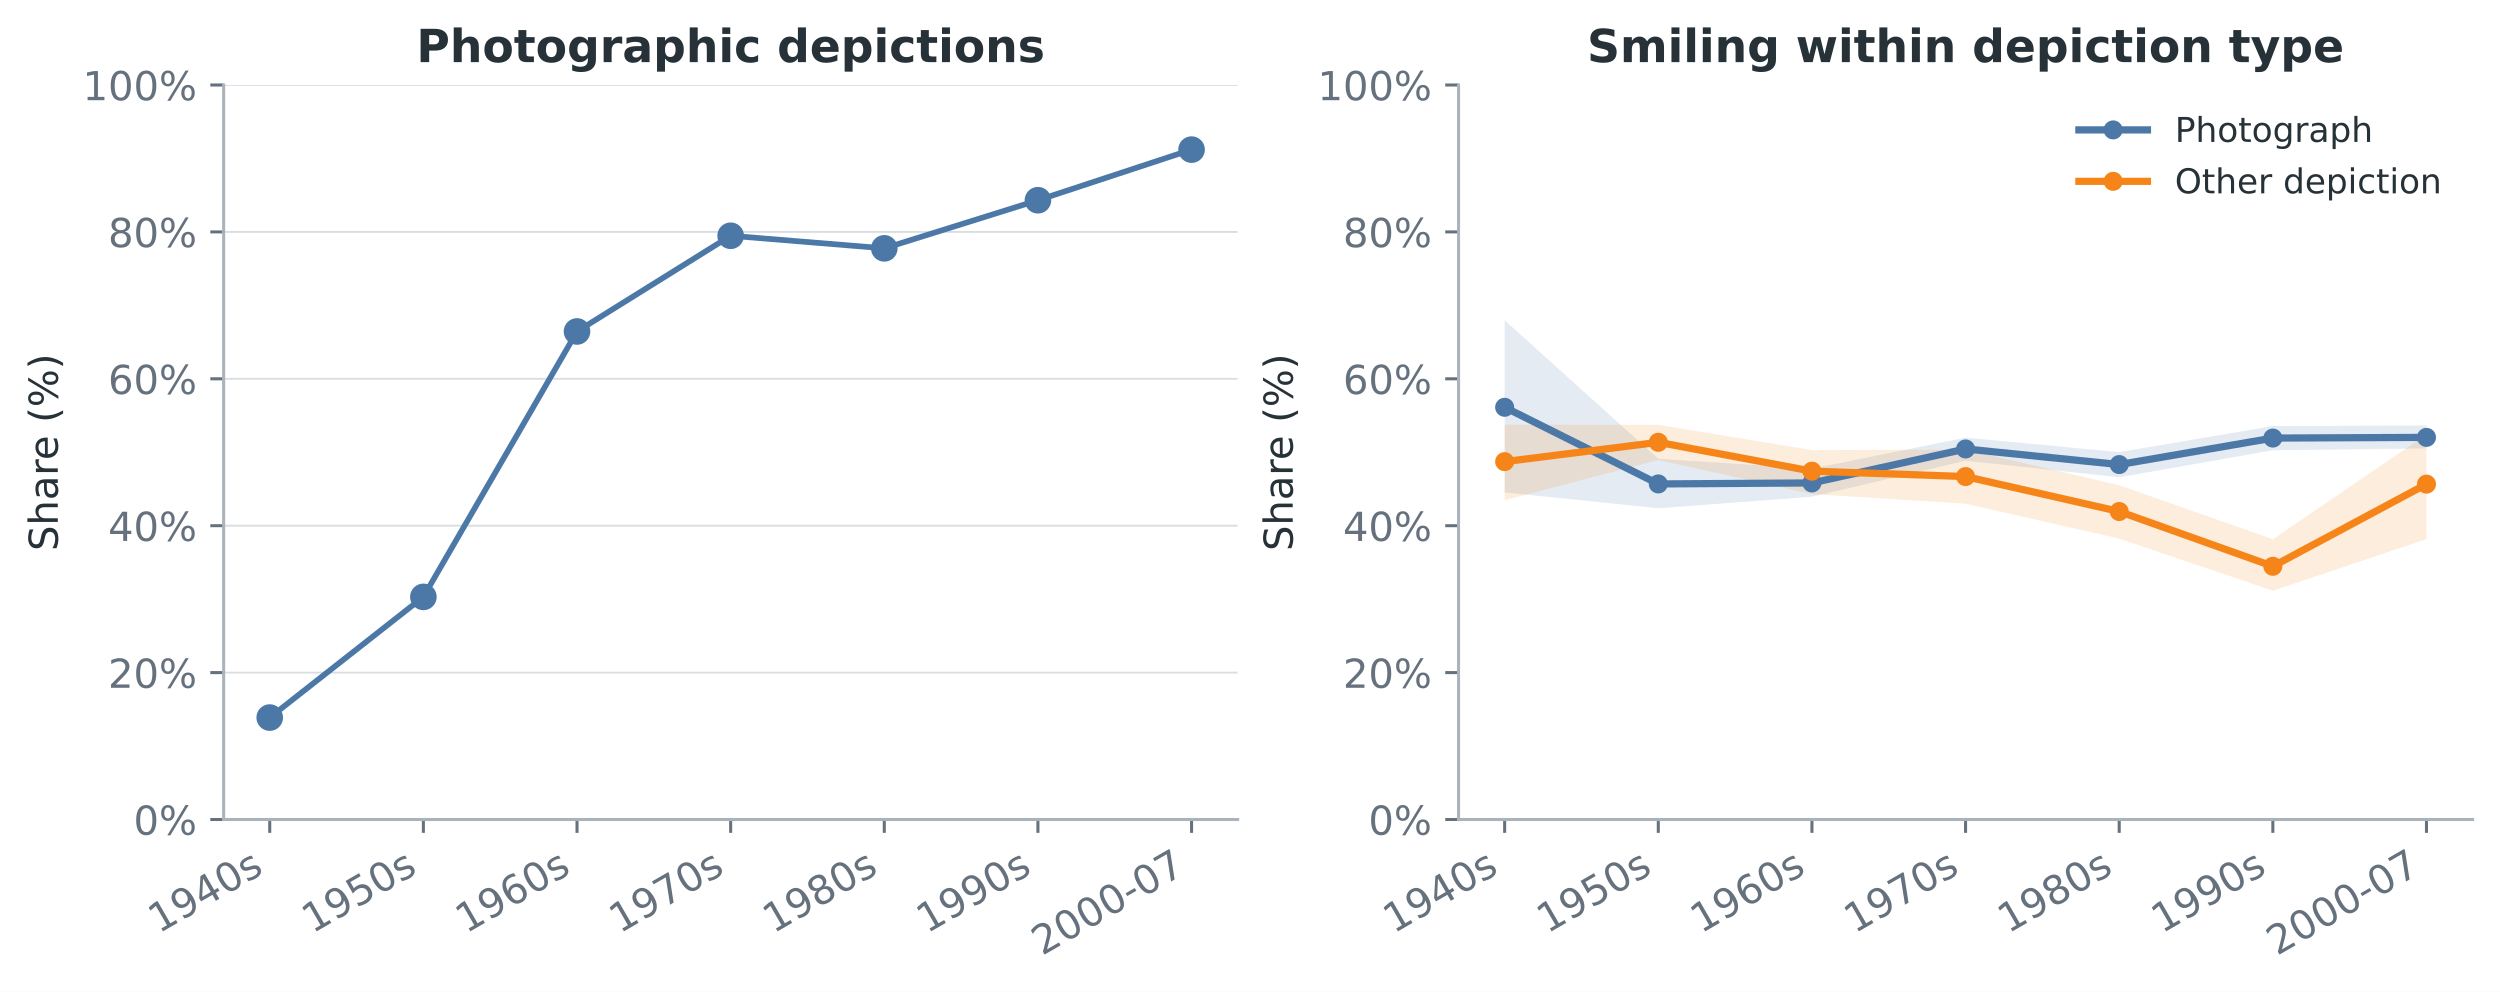
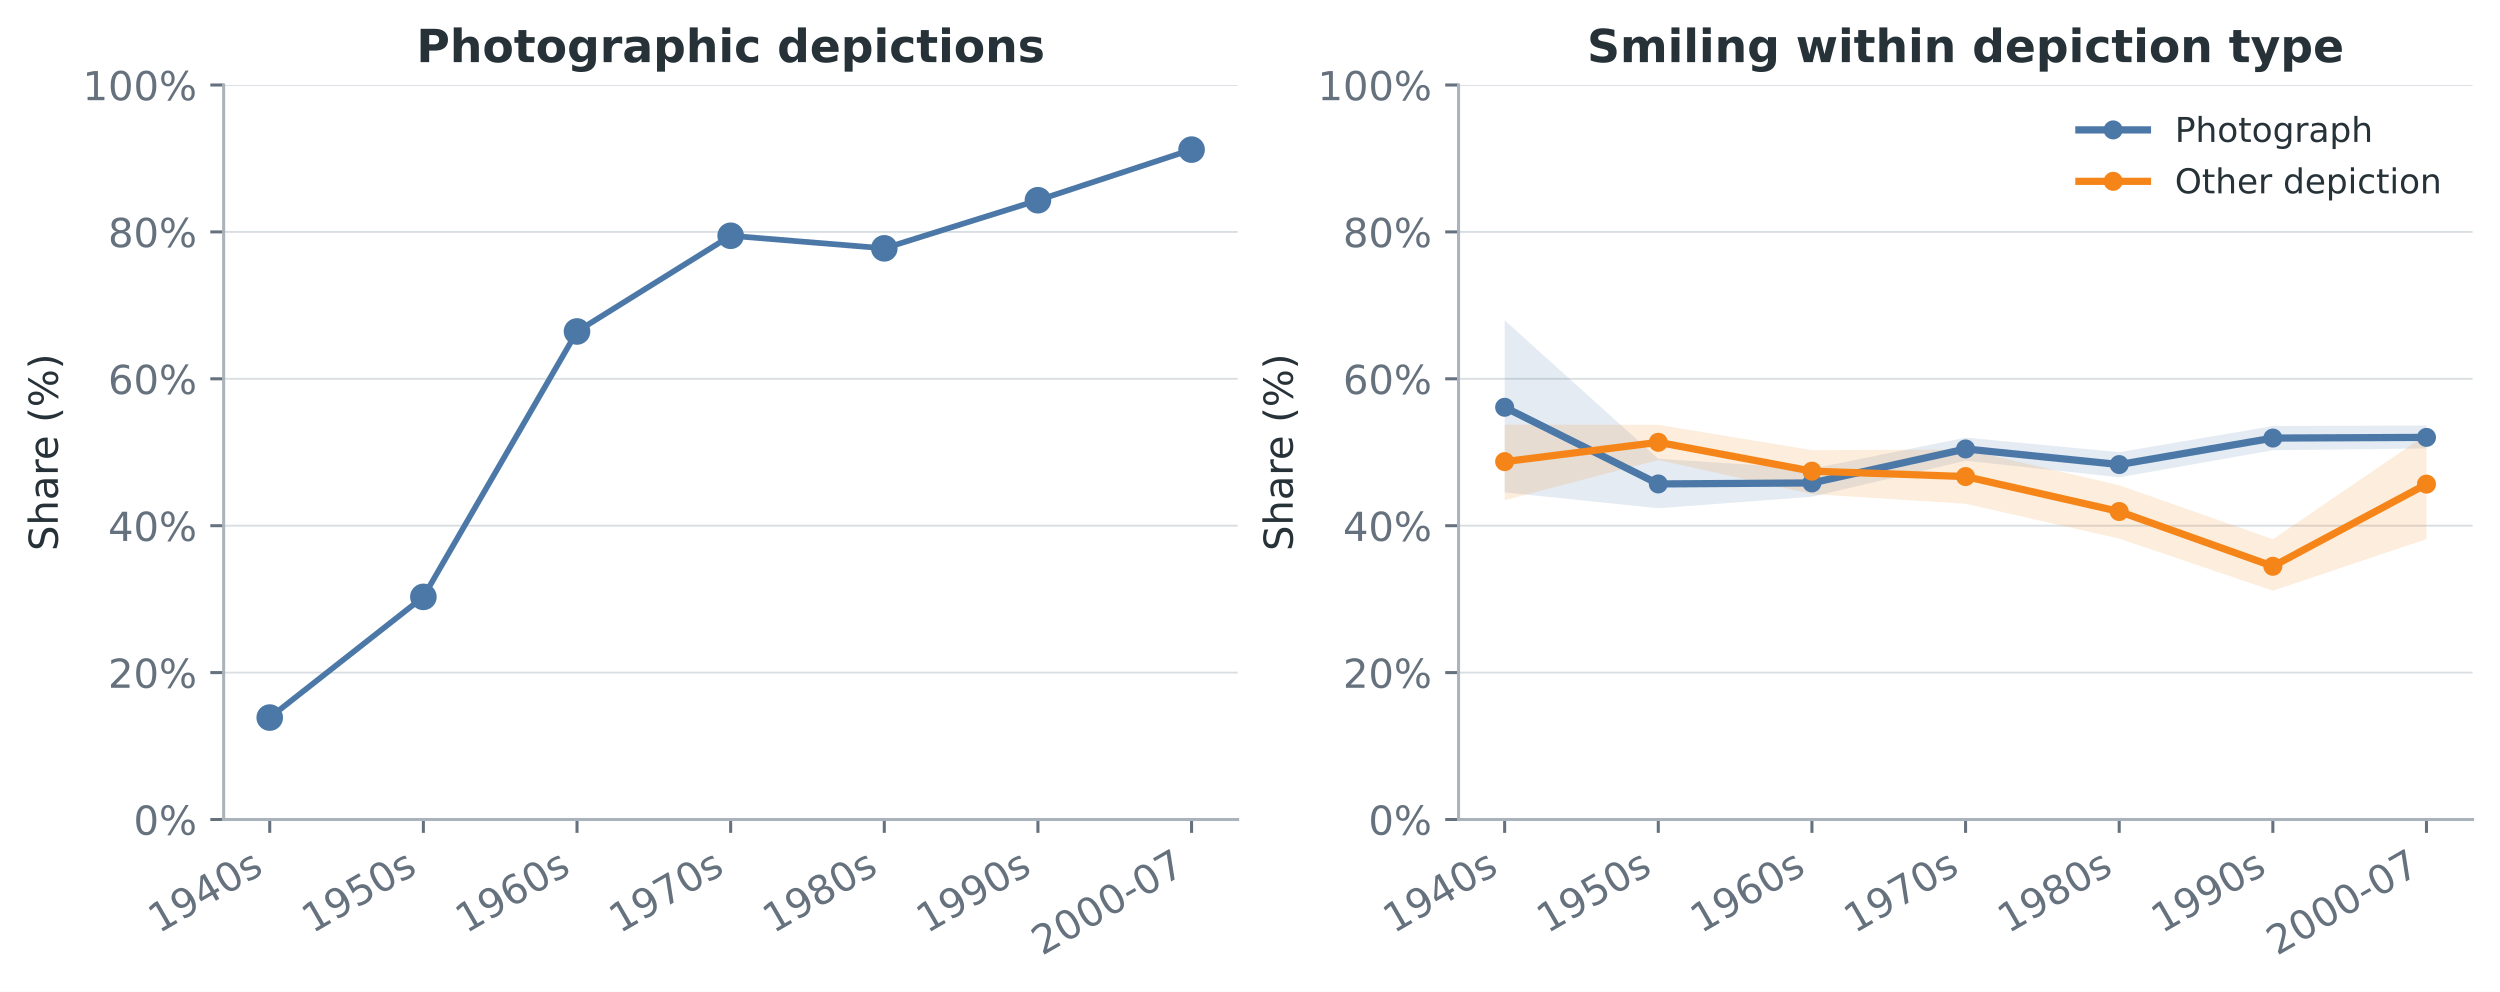
<svg xmlns="http://www.w3.org/2000/svg" xmlns:xlink="http://www.w3.org/1999/xlink" width="656.4pt" height="260.4pt" viewBox="0 0 656.4 260.4" version="1.1">
  <defs>
    <style type="text/css">*{stroke-linejoin: round; stroke-linecap: butt}</style>
  </defs>
  <g id="figure_1">
    <g id="patch_1">
      <path d="M 0 260.4  L 656.4 260.4  L 656.4 0  L 0 0  z " style="fill: #ffffff" />
    </g>
    <g id="axes_1">
      <g id="patch_2">
        <path d="M 58.719 215.17  L 324.96 215.17  L 324.96 22.318  L 58.719 22.318  z " style="fill: #ffffff" />
      </g>
      <g id="matplotlib.axis_1">
        <g id="xtick_1">
          <g id="line2d_1">
            <defs>
              <path id="m5f13f704b6" d="M 0 0  L 0 3.5  " style="stroke: #66717e; stroke-width: 0.8" />
            </defs>
            <g>
              <use xlink:href="#m5f13f704b6" x="70.821" y="215.17" style="fill: #66717e; stroke: #66717e; stroke-width: 0.8" />
            </g>
          </g>
          <g id="text_1">
            <text style="font-size: 10.5px; font-family: 'DejaVu Sans'; fill: #66717e" transform="translate(41.68055 245.1752) rotate(-30)">1940s</text>
          </g>
        </g>
        <g id="xtick_2">
          <g id="line2d_2">
            <g>
              <use xlink:href="#m5f13f704b6" x="111.161" y="215.17" style="fill: #66717e; stroke: #66717e; stroke-width: 0.8" />
            </g>
          </g>
          <g id="text_2">
            <text style="font-size: 10.5px; font-family: 'DejaVu Sans'; fill: #66717e" transform="translate(82.02001 245.1752) rotate(-30)">1950s</text>
          </g>
        </g>
        <g id="xtick_3">
          <g id="line2d_3">
            <g>
              <use xlink:href="#m5f13f704b6" x="151.5" y="215.17" style="fill: #66717e; stroke: #66717e; stroke-width: 0.8" />
            </g>
          </g>
          <g id="text_3">
            <text style="font-size: 10.5px; font-family: 'DejaVu Sans'; fill: #66717e" transform="translate(122.3595 245.1752) rotate(-30)">1960s</text>
          </g>
        </g>
        <g id="xtick_4">
          <g id="line2d_4">
            <g>
              <use xlink:href="#m5f13f704b6" x="191.84" y="215.17" style="fill: #66717e; stroke: #66717e; stroke-width: 0.8" />
            </g>
          </g>
          <g id="text_4">
            <text style="font-size: 10.5px; font-family: 'DejaVu Sans'; fill: #66717e" transform="translate(162.6989 245.1752) rotate(-30)">1970s</text>
          </g>
        </g>
        <g id="xtick_5">
          <g id="line2d_5">
            <g>
              <use xlink:href="#m5f13f704b6" x="232.179" y="215.17" style="fill: #66717e; stroke: #66717e; stroke-width: 0.8" />
            </g>
          </g>
          <g id="text_5">
            <text style="font-size: 10.5px; font-family: 'DejaVu Sans'; fill: #66717e" transform="translate(203.0384 245.1752) rotate(-30)">1980s</text>
          </g>
        </g>
        <g id="xtick_6">
          <g id="line2d_6">
            <g>
              <use xlink:href="#m5f13f704b6" x="272.518" y="215.17" style="fill: #66717e; stroke: #66717e; stroke-width: 0.8" />
            </g>
          </g>
          <g id="text_6">
            <text style="font-size: 10.5px; font-family: 'DejaVu Sans'; fill: #66717e" transform="translate(243.3778 245.1752) rotate(-30)">1990s</text>
          </g>
        </g>
        <g id="xtick_7">
          <g id="line2d_7">
            <g>
              <use xlink:href="#m5f13f704b6" x="312.858" y="215.17" style="fill: #66717e; stroke: #66717e; stroke-width: 0.8" />
            </g>
          </g>
          <g id="text_7">
            <text style="font-size: 10.5px; font-family: 'DejaVu Sans'; fill: #66717e" transform="translate(273.6025 251.015) rotate(-30)">2000-07</text>
          </g>
        </g>
      </g>
      <g id="matplotlib.axis_2">
        <g id="ytick_1">
          <g id="line2d_8">
            <path d="M 58.719 215.17  L 324.96 215.17  " clip-path="url(#p7da5b1f75e)" style="fill: none; stroke: #d9dee3; stroke-width: 0.5; stroke-linecap: square" />
          </g>
          <g id="line2d_9">
            <defs>
              <path id="m2076fd8b33" d="M 0 0  L -3.5 0  " style="stroke: #66717e; stroke-width: 0.8" />
            </defs>
            <g>
              <use xlink:href="#m2076fd8b33" x="58.719" y="215.17" style="fill: #66717e; stroke: #66717e; stroke-width: 0.8" />
            </g>
          </g>
          <g id="text_8">
            <text style="font-size: 10.5px; font-family: 'DejaVu Sans'; text-anchor: end; fill: #66717e" x="51.719" y="219.159" transform="rotate(-0 51.71934 219.159)">0%</text>
          </g>
        </g>
        <g id="ytick_2">
          <g id="line2d_10">
            <path d="M 58.719 176.6  L 324.96 176.6  " clip-path="url(#p7da5b1f75e)" style="fill: none; stroke: #d9dee3; stroke-width: 0.5; stroke-linecap: square" />
          </g>
          <g id="line2d_11">
            <g>
              <use xlink:href="#m2076fd8b33" x="58.719" y="176.6" style="fill: #66717e; stroke: #66717e; stroke-width: 0.8" />
            </g>
          </g>
          <g id="text_9">
            <text style="font-size: 10.5px; font-family: 'DejaVu Sans'; text-anchor: end; fill: #66717e" x="51.719" y="180.589" transform="rotate(-0 51.71934 180.5886)">20%</text>
          </g>
        </g>
        <g id="ytick_3">
          <g id="line2d_12">
            <path d="M 58.719 138.029  L 324.96 138.029  " clip-path="url(#p7da5b1f75e)" style="fill: none; stroke: #d9dee3; stroke-width: 0.5; stroke-linecap: square" />
          </g>
          <g id="line2d_13">
            <g>
              <use xlink:href="#m2076fd8b33" x="58.719" y="138.029" style="fill: #66717e; stroke: #66717e; stroke-width: 0.8" />
            </g>
          </g>
          <g id="text_10">
            <text style="font-size: 10.5px; font-family: 'DejaVu Sans'; text-anchor: end; fill: #66717e" x="51.719" y="142.018" transform="rotate(-0 51.71934 142.0182)">40%</text>
          </g>
        </g>
        <g id="ytick_4">
          <g id="line2d_14">
            <path d="M 58.719 99.459  L 324.96 99.459  " clip-path="url(#p7da5b1f75e)" style="fill: none; stroke: #d9dee3; stroke-width: 0.5; stroke-linecap: square" />
          </g>
          <g id="line2d_15">
            <g>
              <use xlink:href="#m2076fd8b33" x="58.719" y="99.459" style="fill: #66717e; stroke: #66717e; stroke-width: 0.8" />
            </g>
          </g>
          <g id="text_11">
            <text style="font-size: 10.5px; font-family: 'DejaVu Sans'; text-anchor: end; fill: #66717e" x="51.719" y="103.448" transform="rotate(-0 51.71934 103.4478)">60%</text>
          </g>
        </g>
        <g id="ytick_5">
          <g id="line2d_16">
            <path d="M 58.719 60.889  L 324.96 60.889  " clip-path="url(#p7da5b1f75e)" style="fill: none; stroke: #d9dee3; stroke-width: 0.5; stroke-linecap: square" />
          </g>
          <g id="line2d_17">
            <g>
              <use xlink:href="#m2076fd8b33" x="58.719" y="60.889" style="fill: #66717e; stroke: #66717e; stroke-width: 0.8" />
            </g>
          </g>
          <g id="text_12">
            <text style="font-size: 10.5px; font-family: 'DejaVu Sans'; text-anchor: end; fill: #66717e" x="51.719" y="64.877" transform="rotate(-0 51.71934 64.87732)">80%</text>
          </g>
        </g>
        <g id="ytick_6">
          <g id="line2d_18">
            <path d="M 58.719 22.318  L 324.96 22.318  " clip-path="url(#p7da5b1f75e)" style="fill: none; stroke: #d9dee3; stroke-width: 0.5; stroke-linecap: square" />
          </g>
          <g id="line2d_19">
            <g>
              <use xlink:href="#m2076fd8b33" x="58.719" y="22.318" style="fill: #66717e; stroke: #66717e; stroke-width: 0.8" />
            </g>
          </g>
          <g id="text_13">
            <text style="font-size: 10.5px; font-family: 'DejaVu Sans'; text-anchor: end; fill: #66717e" x="51.719" y="26.307" transform="rotate(-0 51.71934 26.3069)">100%</text>
          </g>
        </g>
        <g id="text_14">
          <text style="font-size: 10.5px; font-family: 'DejaVu Sans'; text-anchor: middle; fill: #263238" x="15.178" y="118.744" transform="rotate(-90 15.17836 118.7442)">Share (%)</text>
        </g>
      </g>
      <g id="line2d_20">
        <path d="M 70.821 188.406  L 111.161 156.72  L 151.5 87.03  L 191.84 61.903  L 232.179 65.205  L 272.518 52.574  L 312.858 39.282  " clip-path="url(#p7da5b1f75e)" style="fill: none; stroke: #4c78a8; stroke-width: 1.5; stroke-linecap: square" />
        <defs>
          <path id="m9fb31e7bcd" d="M 0 3  C 0.796 3 1.559 2.684 2.121 2.121  C 2.684 1.559 3 0.796 3 0  C 3 -0.796 2.684 -1.559 2.121 -2.121  C 1.559 -2.684 0.796 -3 0 -3  C -0.796 -3 -1.559 -2.684 -2.121 -2.121  C -2.684 -1.559 -3 -0.796 -3 0  C -3 0.796 -2.684 1.559 -2.121 2.121  C -1.559 2.684 -0.796 3 0 3  z " style="stroke: #4c78a8" />
        </defs>
        <g clip-path="url(#p7da5b1f75e)">
          <use xlink:href="#m9fb31e7bcd" x="70.821" y="188.406" style="fill: #4c78a8; stroke: #4c78a8" />
          <use xlink:href="#m9fb31e7bcd" x="111.161" y="156.72" style="fill: #4c78a8; stroke: #4c78a8" />
          <use xlink:href="#m9fb31e7bcd" x="151.5" y="87.03" style="fill: #4c78a8; stroke: #4c78a8" />
          <use xlink:href="#m9fb31e7bcd" x="191.84" y="61.903" style="fill: #4c78a8; stroke: #4c78a8" />
          <use xlink:href="#m9fb31e7bcd" x="232.179" y="65.205" style="fill: #4c78a8; stroke: #4c78a8" />
          <use xlink:href="#m9fb31e7bcd" x="272.518" y="52.574" style="fill: #4c78a8; stroke: #4c78a8" />
          <use xlink:href="#m9fb31e7bcd" x="312.858" y="39.282" style="fill: #4c78a8; stroke: #4c78a8" />
        </g>
      </g>
      <g id="patch_3">
        <path d="M 58.719 215.17  L 58.719 22.318  " style="fill: none; stroke: #aab3bc; stroke-width: 0.8; stroke-linejoin: miter; stroke-linecap: square" />
      </g>
      <g id="patch_4">
        <path d="M 58.719 215.17  L 324.96 215.17  " style="fill: none; stroke: #aab3bc; stroke-width: 0.8; stroke-linejoin: miter; stroke-linecap: square" />
      </g>
      <g id="text_15">
        <text style="font-weight: 700; font-size: 12px; font-family: 'DejaVu Sans'; text-anchor: middle; fill: #263238" x="191.84" y="16.318" transform="rotate(-0 191.8395 16.31812)">Photographic depictions</text>
      </g>
    </g>
    <g id="axes_2">
      <g id="patch_5">
        <path d="M 382.959 215.17  L 649.2 215.17  L 649.2 22.318  L 382.959 22.318  z " style="fill: #ffffff" />
      </g>
      <g id="matplotlib.axis_3">
        <g id="xtick_8">
          <g id="line2d_21">
            <g>
              <use xlink:href="#m5f13f704b6" x="395.061" y="215.17" style="fill: #66717e; stroke: #66717e; stroke-width: 0.8" />
            </g>
          </g>
          <g id="text_16">
            <text style="font-size: 10.5px; font-family: 'DejaVu Sans'; fill: #66717e" transform="translate(365.9203 245.1752) rotate(-30)">1940s</text>
          </g>
        </g>
        <g id="xtick_9">
          <g id="line2d_22">
            <g>
              <use xlink:href="#m5f13f704b6" x="435.4" y="215.17" style="fill: #66717e; stroke: #66717e; stroke-width: 0.8" />
            </g>
          </g>
          <g id="text_17">
            <text style="font-size: 10.5px; font-family: 'DejaVu Sans'; fill: #66717e" transform="translate(406.2598 245.1752) rotate(-30)">1950s</text>
          </g>
        </g>
        <g id="xtick_10">
          <g id="line2d_23">
            <g>
              <use xlink:href="#m5f13f704b6" x="475.74" y="215.17" style="fill: #66717e; stroke: #66717e; stroke-width: 0.8" />
            </g>
          </g>
          <g id="text_18">
            <text style="font-size: 10.5px; font-family: 'DejaVu Sans'; fill: #66717e" transform="translate(446.5992 245.1752) rotate(-30)">1960s</text>
          </g>
        </g>
        <g id="xtick_11">
          <g id="line2d_24">
            <g>
              <use xlink:href="#m5f13f704b6" x="516.079" y="215.17" style="fill: #66717e; stroke: #66717e; stroke-width: 0.8" />
            </g>
          </g>
          <g id="text_19">
            <text style="font-size: 10.5px; font-family: 'DejaVu Sans'; fill: #66717e" transform="translate(486.9387 245.1752) rotate(-30)">1970s</text>
          </g>
        </g>
        <g id="xtick_12">
          <g id="line2d_25">
            <g>
              <use xlink:href="#m5f13f704b6" x="556.419" y="215.17" style="fill: #66717e; stroke: #66717e; stroke-width: 0.8" />
            </g>
          </g>
          <g id="text_20">
            <text style="font-size: 10.5px; font-family: 'DejaVu Sans'; fill: #66717e" transform="translate(527.2781 245.1752) rotate(-30)">1980s</text>
          </g>
        </g>
        <g id="xtick_13">
          <g id="line2d_26">
            <g>
              <use xlink:href="#m5f13f704b6" x="596.758" y="215.17" style="fill: #66717e; stroke: #66717e; stroke-width: 0.8" />
            </g>
          </g>
          <g id="text_21">
            <text style="font-size: 10.5px; font-family: 'DejaVu Sans'; fill: #66717e" transform="translate(567.6176 245.1752) rotate(-30)">1990s</text>
          </g>
        </g>
        <g id="xtick_14">
          <g id="line2d_27">
            <g>
              <use xlink:href="#m5f13f704b6" x="637.098" y="215.17" style="fill: #66717e; stroke: #66717e; stroke-width: 0.8" />
            </g>
          </g>
          <g id="text_22">
            <text style="font-size: 10.5px; font-family: 'DejaVu Sans'; fill: #66717e" transform="translate(597.8422 251.015) rotate(-30)">2000-07</text>
          </g>
        </g>
      </g>
      <g id="matplotlib.axis_4">
        <g id="ytick_7">
          <g id="line2d_28">
+             <path d="M 382.959 215.17  L 649.2 215.17  " clip-path="url(#p6e5d444b33)" style="fill: none; stroke: #d9dee3; stroke-width: 0.5; stroke-linecap: square" />
+           </g>
+           <g id="line2d_29">
            <g>
              <use xlink:href="#m2076fd8b33" x="382.959" y="215.17" style="fill: #66717e; stroke: #66717e; stroke-width: 0.8" />
            </g>
          </g>
          <g id="text_23">
            <text style="font-size: 10.5px; font-family: 'DejaVu Sans'; text-anchor: end; fill: #66717e" x="375.959" y="219.159" transform="rotate(-0 375.9591 219.159)">0%</text>
          </g>
        </g>
        <g id="ytick_8">
-           <g id="line2d_29">
+           <g id="line2d_30">
+             <path d="M 382.959 176.6  L 649.2 176.6  " clip-path="url(#p6e5d444b33)" style="fill: none; stroke: #d9dee3; stroke-width: 0.5; stroke-linecap: square" />
+           </g>
+           <g id="line2d_31">
            <g>
              <use xlink:href="#m2076fd8b33" x="382.959" y="176.6" style="fill: #66717e; stroke: #66717e; stroke-width: 0.8" />
            </g>
          </g>
          <g id="text_24">
            <text style="font-size: 10.5px; font-family: 'DejaVu Sans'; text-anchor: end; fill: #66717e" x="375.959" y="180.589" transform="rotate(-0 375.9591 180.5886)">20%</text>
          </g>
        </g>
        <g id="ytick_9">
-           <g id="line2d_30">
+           <g id="line2d_32">
+             <path d="M 382.959 138.029  L 649.2 138.029  " clip-path="url(#p6e5d444b33)" style="fill: none; stroke: #d9dee3; stroke-width: 0.5; stroke-linecap: square" />
+           </g>
+           <g id="line2d_33">
            <g>
              <use xlink:href="#m2076fd8b33" x="382.959" y="138.029" style="fill: #66717e; stroke: #66717e; stroke-width: 0.8" />
            </g>
          </g>
          <g id="text_25">
            <text style="font-size: 10.5px; font-family: 'DejaVu Sans'; text-anchor: end; fill: #66717e" x="375.959" y="142.018" transform="rotate(-0 375.9591 142.0182)">40%</text>
          </g>
        </g>
        <g id="ytick_10">
-           <g id="line2d_31">
+           <g id="line2d_34">
+             <path d="M 382.959 99.459  L 649.2 99.459  " clip-path="url(#p6e5d444b33)" style="fill: none; stroke: #d9dee3; stroke-width: 0.5; stroke-linecap: square" />
+           </g>
+           <g id="line2d_35">
            <g>
              <use xlink:href="#m2076fd8b33" x="382.959" y="99.459" style="fill: #66717e; stroke: #66717e; stroke-width: 0.8" />
            </g>
          </g>
          <g id="text_26">
            <text style="font-size: 10.5px; font-family: 'DejaVu Sans'; text-anchor: end; fill: #66717e" x="375.959" y="103.448" transform="rotate(-0 375.9591 103.4478)">60%</text>
          </g>
        </g>
        <g id="ytick_11">
-           <g id="line2d_32">
+           <g id="line2d_36">
+             <path d="M 382.959 60.889  L 649.2 60.889  " clip-path="url(#p6e5d444b33)" style="fill: none; stroke: #d9dee3; stroke-width: 0.5; stroke-linecap: square" />
+           </g>
+           <g id="line2d_37">
            <g>
              <use xlink:href="#m2076fd8b33" x="382.959" y="60.889" style="fill: #66717e; stroke: #66717e; stroke-width: 0.8" />
            </g>
          </g>
          <g id="text_27">
            <text style="font-size: 10.5px; font-family: 'DejaVu Sans'; text-anchor: end; fill: #66717e" x="375.959" y="64.877" transform="rotate(-0 375.9591 64.87732)">80%</text>
          </g>
        </g>
        <g id="ytick_12">
-           <g id="line2d_33">
+           <g id="line2d_38">
+             <path d="M 382.959 22.318  L 649.2 22.318  " clip-path="url(#p6e5d444b33)" style="fill: none; stroke: #d9dee3; stroke-width: 0.5; stroke-linecap: square" />
+           </g>
+           <g id="line2d_39">
            <g>
              <use xlink:href="#m2076fd8b33" x="382.959" y="22.318" style="fill: #66717e; stroke: #66717e; stroke-width: 0.8" />
            </g>
          </g>
          <g id="text_28">
            <text style="font-size: 10.5px; font-family: 'DejaVu Sans'; text-anchor: end; fill: #66717e" x="375.959" y="26.307" transform="rotate(-0 375.9591 26.3069)">100%</text>
          </g>
        </g>
        <g id="text_29">
          <text style="font-size: 10.5px; font-family: 'DejaVu Sans'; text-anchor: middle; fill: #263238" x="339.418" y="118.744" transform="rotate(-90 339.4181 118.7442)">Share (%)</text>
        </g>
      </g>
      <g id="FillBetweenPolyCollection_1">
        <defs>
          <path id="m0b3b42288d" d="M 395.061 -176.302  L 395.061 -131.117  L 435.4 -126.954  L 475.74 -129.981  L 516.079 -139.44  L 556.419 -135.088  L 596.758 -142.184  L 637.098 -142.665  L 637.098 -148.689  L 637.098 -148.689  L 596.758 -148.538  L 556.419 -141.685  L 516.079 -145.498  L 475.74 -137.338  L 435.4 -139.933  L 395.061 -176.302  z " />
        </defs>
        <g clip-path="url(#p6e5d444b33)">
          <use xlink:href="#m0b3b42288d" x="0" y="260.4" style="fill: #4c78a8; fill-opacity: 0.15" />
        </g>
      </g>
      <g id="FillBetweenPolyCollection_2">
        <defs>
          <path id="m4dbc5c40e2" d="M 395.061 -148.909  L 395.061 -129.077  L 435.4 -139.632  L 475.74 -130.67  L 516.079 -128.138  L 556.419 -118.984  L 596.758 -105.309  L 637.098 -118.863  L 637.098 -146.312  L 637.098 -146.312  L 596.758 -118.811  L 556.419 -132.997  L 516.079 -142.361  L 475.74 -142.213  L 435.4 -148.863  L 395.061 -148.909  z " />
        </defs>
        <g clip-path="url(#p6e5d444b33)">
          <use xlink:href="#m4dbc5c40e2" x="0" y="260.4" style="fill: #f58518; fill-opacity: 0.15" />
        </g>
      </g>
-       <g id="line2d_34">
+       <g id="line2d_40">
        <path d="M 395.061 106.937  L 435.4 127.064  L 475.74 126.8  L 516.079 117.879  L 556.419 121.978  L 596.758 115.019  L 637.098 114.84  " clip-path="url(#p6e5d444b33)" style="fill: none; stroke: #4c78a8; stroke-width: 1.9; stroke-linecap: square" />
        <defs>
          <path id="m26c29bb1a5" d="M 0 2  C 0.53 2 1.039 1.789 1.414 1.414  C 1.789 1.039 2 0.53 2 0  C 2 -0.53 1.789 -1.039 1.414 -1.414  C 1.039 -1.789 0.53 -2 0 -2  C -0.53 -2 -1.039 -1.789 -1.414 -1.414  C -1.789 -1.039 -2 -0.53 -2 0  C -2 0.53 -1.789 1.039 -1.414 1.414  C -1.039 1.789 -0.53 2 0 2  z " style="stroke: #4c78a8" />
        </defs>
        <g clip-path="url(#p6e5d444b33)">
          <use xlink:href="#m26c29bb1a5" x="395.061" y="106.937" style="fill: #4c78a8; stroke: #4c78a8" />
          <use xlink:href="#m26c29bb1a5" x="435.4" y="127.064" style="fill: #4c78a8; stroke: #4c78a8" />
          <use xlink:href="#m26c29bb1a5" x="475.74" y="126.8" style="fill: #4c78a8; stroke: #4c78a8" />
          <use xlink:href="#m26c29bb1a5" x="516.079" y="117.879" style="fill: #4c78a8; stroke: #4c78a8" />
          <use xlink:href="#m26c29bb1a5" x="556.419" y="121.978" style="fill: #4c78a8; stroke: #4c78a8" />
          <use xlink:href="#m26c29bb1a5" x="596.758" y="115.019" style="fill: #4c78a8; stroke: #4c78a8" />
          <use xlink:href="#m26c29bb1a5" x="637.098" y="114.84" style="fill: #4c78a8; stroke: #4c78a8" />
        </g>
      </g>
-       <g id="line2d_35">
+       <g id="line2d_41">
        <path d="M 395.061 121.206  L 435.4 116.129  L 475.74 123.712  L 516.079 125.125  L 556.419 134.301  L 596.758 148.685  L 637.098 127.11  " clip-path="url(#p6e5d444b33)" style="fill: none; stroke: #f58518; stroke-width: 1.9; stroke-linecap: square" />
        <defs>
          <path id="mc89a9e4409" d="M 0 2  C 0.53 2 1.039 1.789 1.414 1.414  C 1.789 1.039 2 0.53 2 0  C 2 -0.53 1.789 -1.039 1.414 -1.414  C 1.039 -1.789 0.53 -2 0 -2  C -0.53 -2 -1.039 -1.789 -1.414 -1.414  C -1.789 -1.039 -2 -0.53 -2 0  C -2 0.53 -1.789 1.039 -1.414 1.414  C -1.039 1.789 -0.53 2 0 2  z " style="stroke: #f58518" />
        </defs>
        <g clip-path="url(#p6e5d444b33)">
          <use xlink:href="#mc89a9e4409" x="395.061" y="121.206" style="fill: #f58518; stroke: #f58518" />
          <use xlink:href="#mc89a9e4409" x="435.4" y="116.129" style="fill: #f58518; stroke: #f58518" />
          <use xlink:href="#mc89a9e4409" x="475.74" y="123.712" style="fill: #f58518; stroke: #f58518" />
          <use xlink:href="#mc89a9e4409" x="516.079" y="125.125" style="fill: #f58518; stroke: #f58518" />
          <use xlink:href="#mc89a9e4409" x="556.419" y="134.301" style="fill: #f58518; stroke: #f58518" />
          <use xlink:href="#mc89a9e4409" x="596.758" y="148.685" style="fill: #f58518; stroke: #f58518" />
          <use xlink:href="#mc89a9e4409" x="637.098" y="127.11" style="fill: #f58518; stroke: #f58518" />
        </g>
      </g>
      <g id="patch_6">
        <path d="M 382.959 215.17  L 382.959 22.318  " style="fill: none; stroke: #aab3bc; stroke-width: 0.8; stroke-linejoin: miter; stroke-linecap: square" />
      </g>
      <g id="patch_7">
        <path d="M 382.959 215.17  L 649.2 215.17  " style="fill: none; stroke: #aab3bc; stroke-width: 0.8; stroke-linejoin: miter; stroke-linecap: square" />
      </g>
      <g id="text_30">
        <text style="font-weight: 700; font-size: 12px; font-family: 'DejaVu Sans'; text-anchor: middle; fill: #263238" x="516.079" y="16.318" transform="rotate(-0 516.0793 16.31812)">Smiling within depiction type</text>
      </g>
      <g id="legend_1">
-         <g id="line2d_36">
+         <g id="line2d_42">
          <path d="M 545.832 34.107  L 554.832 34.107  L 563.832 34.107  " style="fill: none; stroke: #4c78a8; stroke-width: 1.9; stroke-linecap: square" />
          <g>
            <use xlink:href="#m26c29bb1a5" x="554.832" y="34.107" style="fill: #4c78a8; stroke: #4c78a8" />
          </g>
        </g>
        <g id="text_31">
          <text style="font-size: 9px; font-family: 'DejaVu Sans'; text-anchor: start; fill: #263238" x="571.032" y="37.257" transform="rotate(-0 571.0317 37.25672)">Photograph</text>
        </g>
-         <g id="line2d_37">
+         <g id="line2d_43">
          <path d="M 545.832 47.607  L 554.832 47.607  L 563.832 47.607  " style="fill: none; stroke: #f58518; stroke-width: 1.9; stroke-linecap: square" />
          <g>
            <use xlink:href="#mc89a9e4409" x="554.832" y="47.607" style="fill: #f58518; stroke: #f58518" />
          </g>
        </g>
        <g id="text_32">
          <text style="font-size: 9px; font-family: 'DejaVu Sans'; text-anchor: start; fill: #263238" x="571.032" y="50.757" transform="rotate(-0 571.0317 50.75742)">Other depiction</text>
        </g>
      </g>
    </g>
  </g>
  <defs>
    <clipPath id="p7da5b1f75e">
      <rect x="58.719" y="22.318" width="266.24" height="192.852" />
    </clipPath>
    <clipPath id="p6e5d444b33">
      <rect x="382.959" y="22.318" width="266.24" height="192.852" />
    </clipPath>
  </defs>
</svg>
